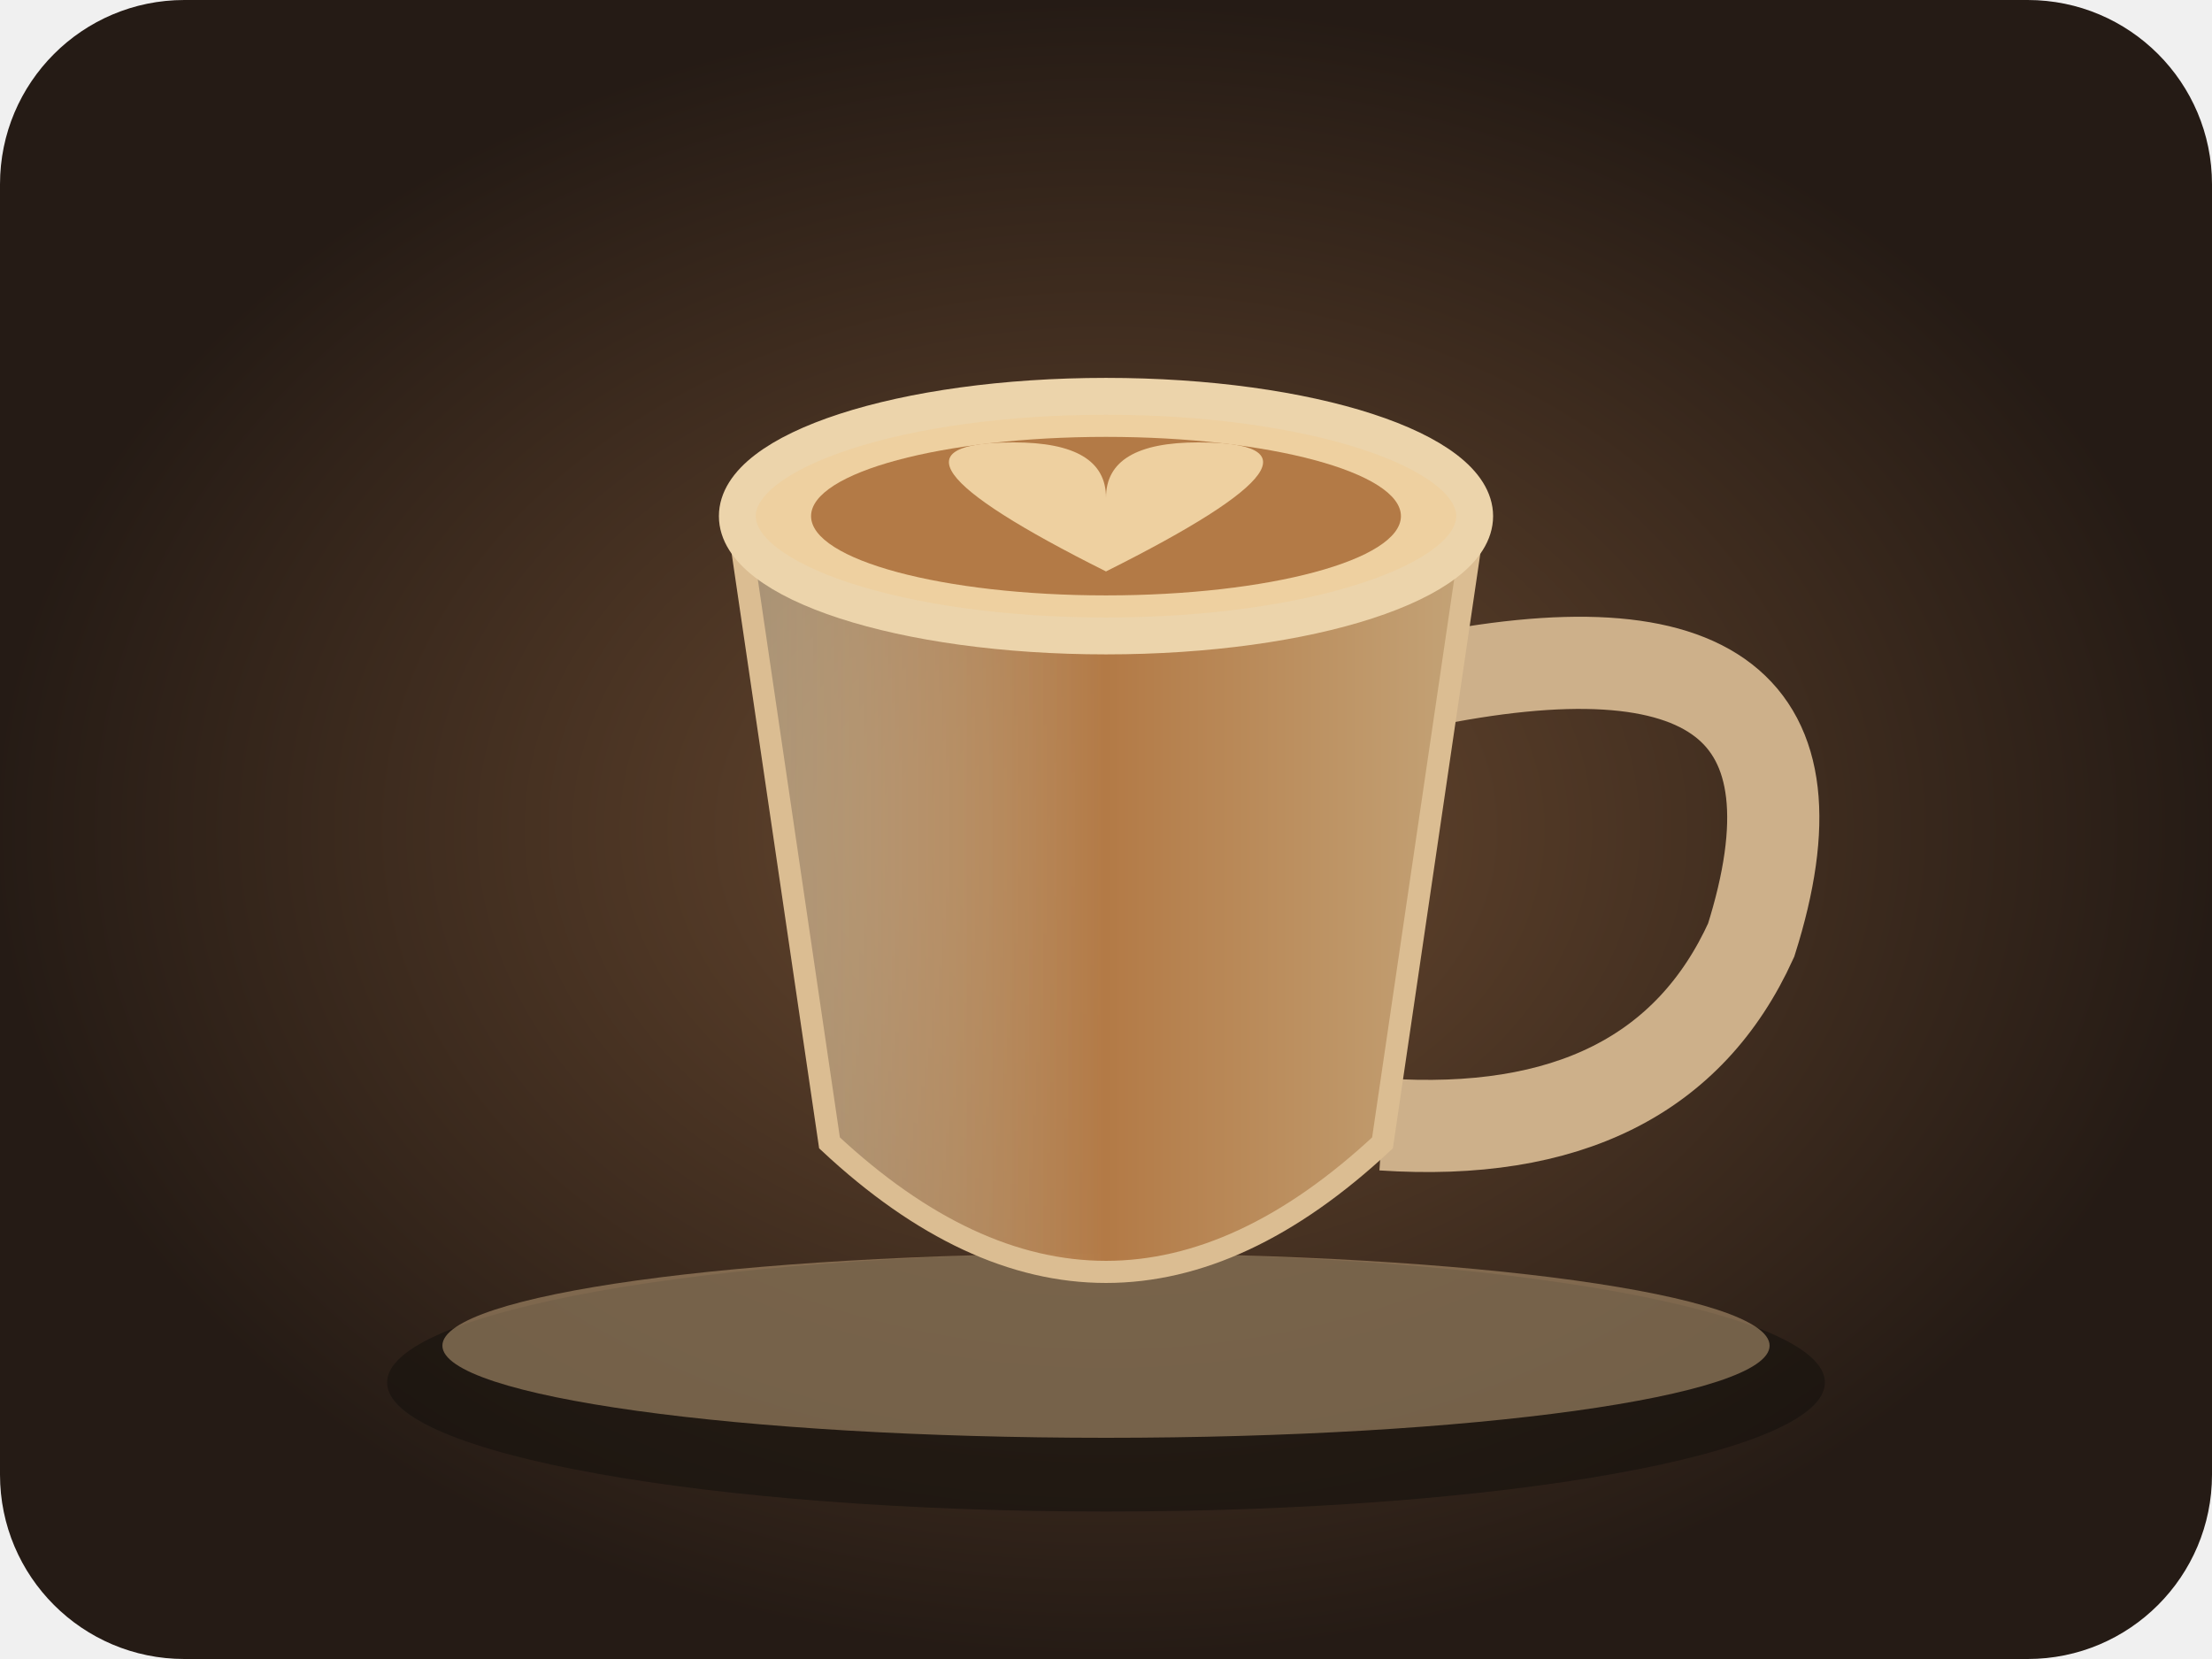
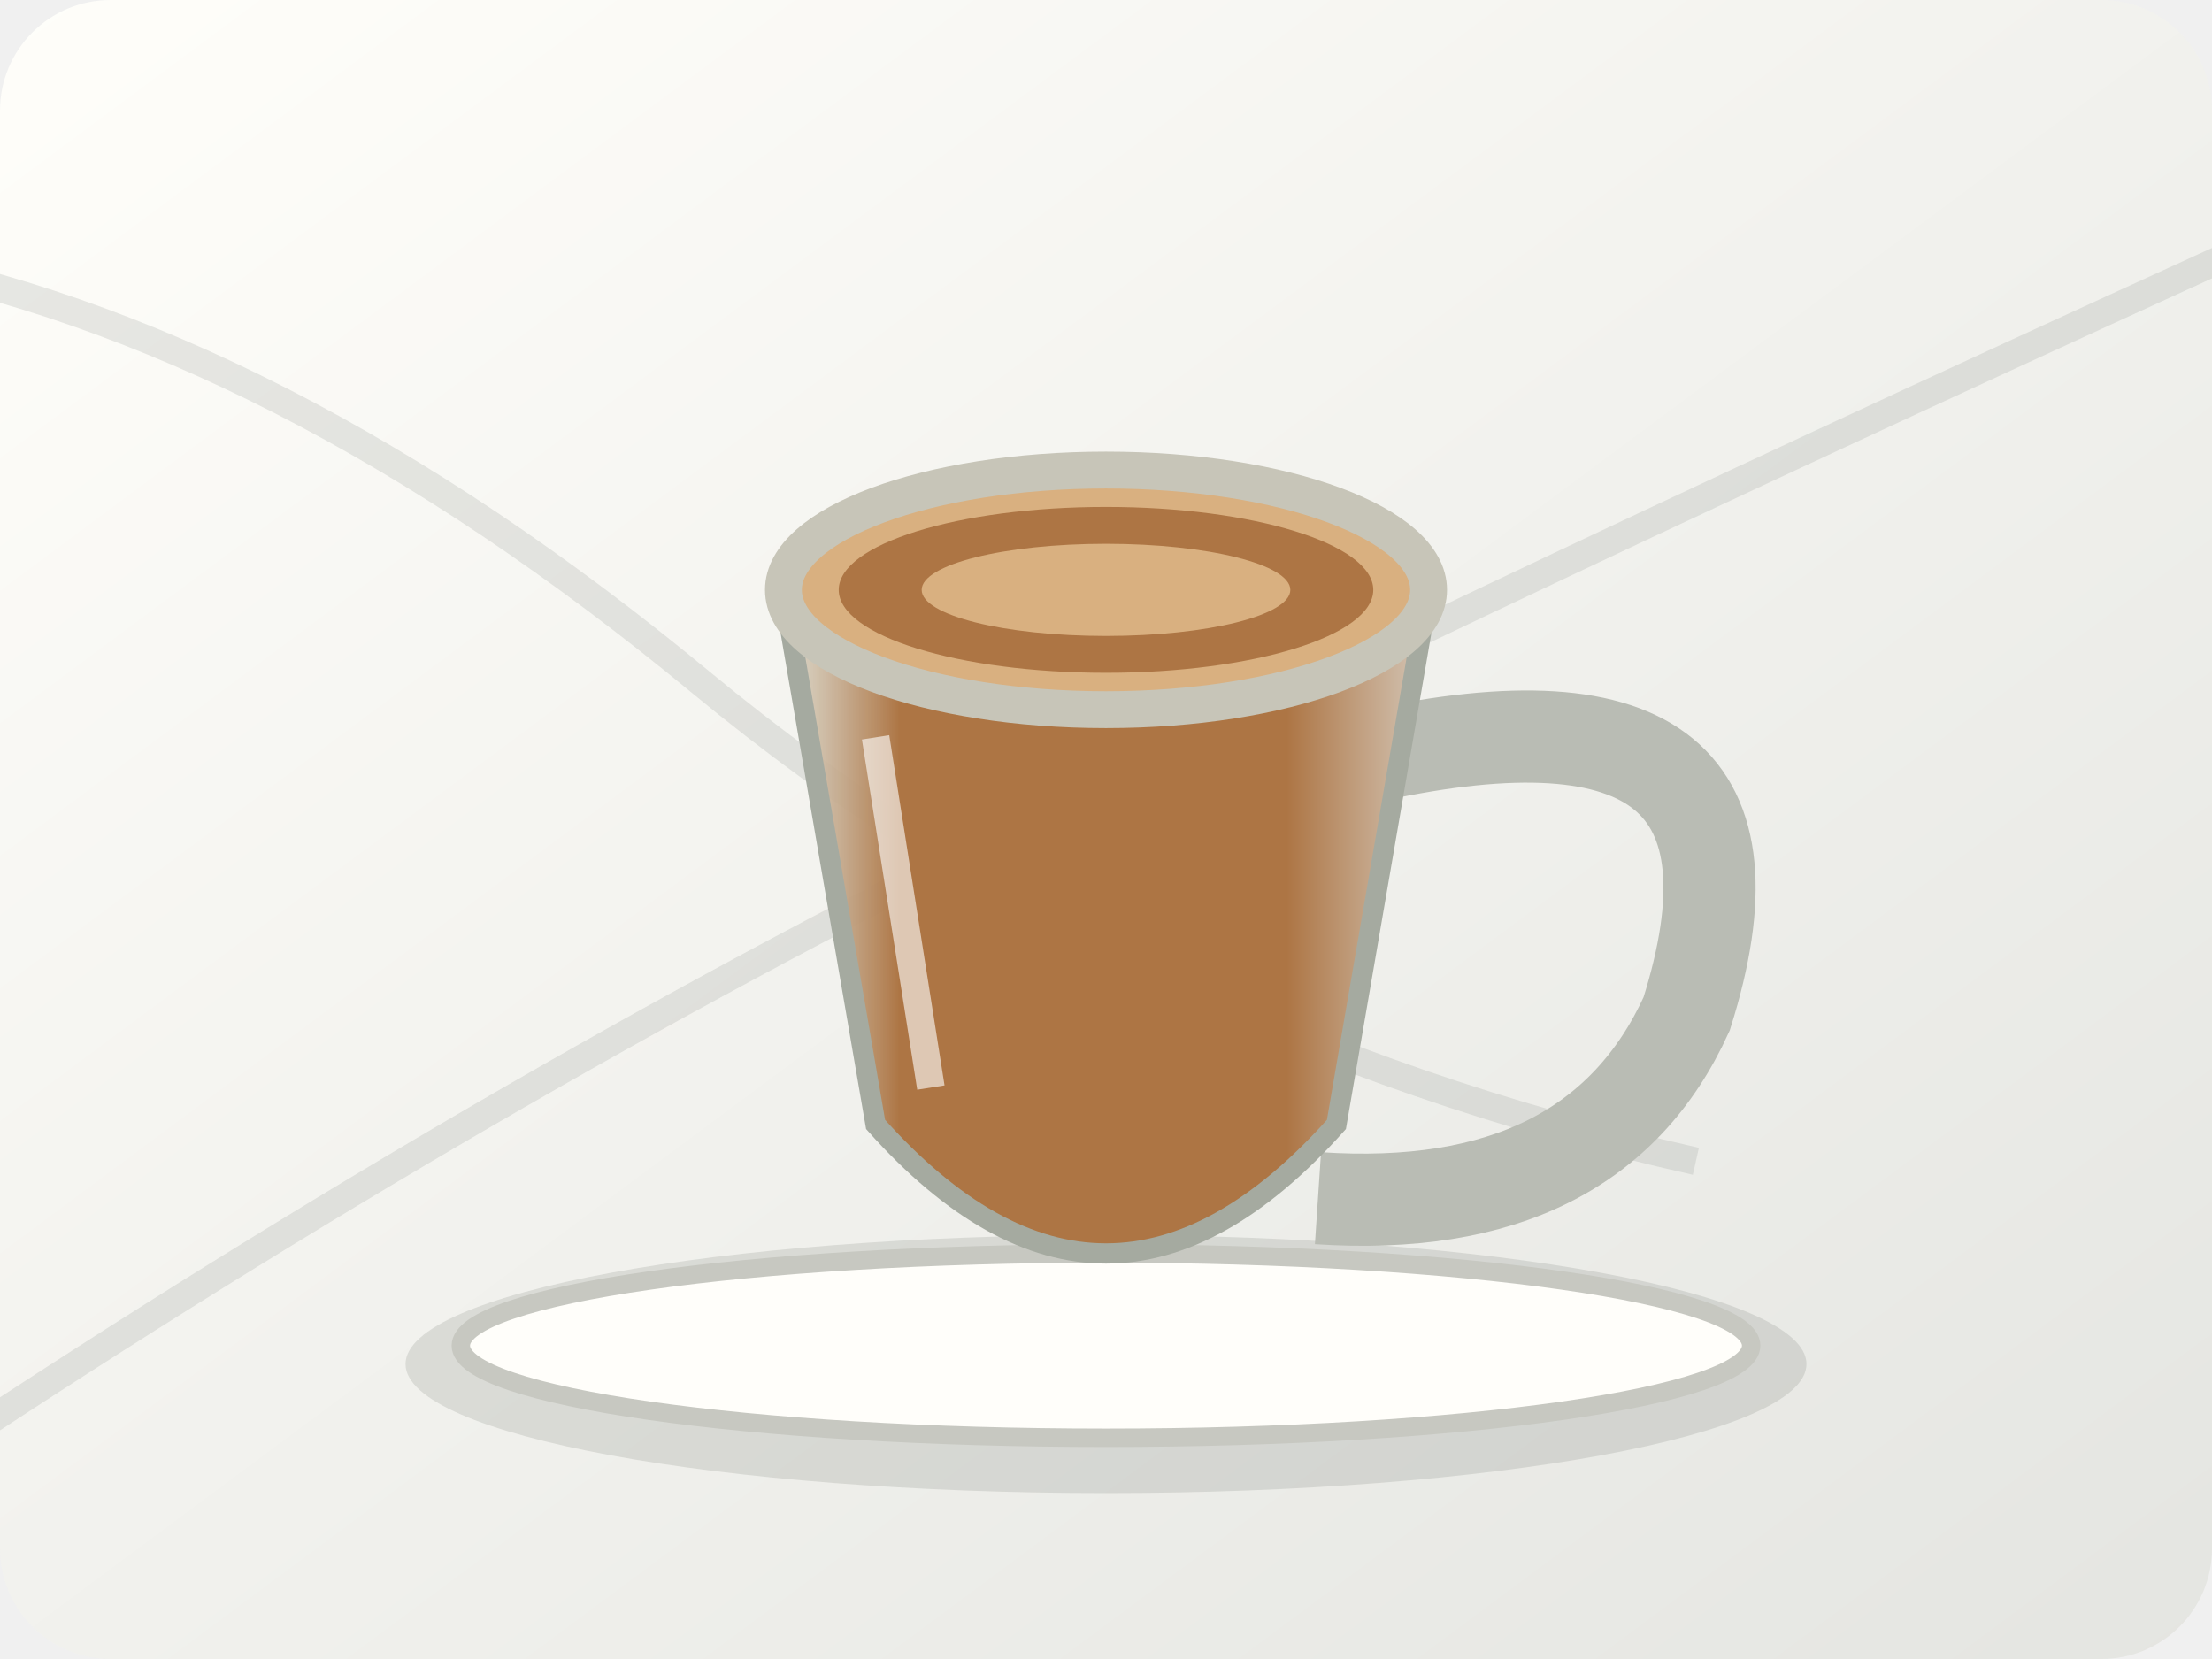
<svg xmlns="http://www.w3.org/2000/svg" viewBox="0 0 120 90">
  <defs>
    <linearGradient id="cup">
-       <stop stop-color="#8f7860" />
-       <stop offset=".35" stop-color="#f4dfbb" />
-       <stop offset="1" stop-color="#aa8a5d" />
+       <stop stop-color="#b6b8b1" />
+       <stop offset=".27" stop-color="#fffefa" />
+       <stop offset=".66" stop-color="#f5f4ef" />
+       <stop offset="1" stop-color="#b1b5ad" />
    </linearGradient>
    <linearGradient id="glass">
-       <stop stop-color="#e5d1ad" stop-opacity=".6" />
-       <stop offset=".5" stop-color="#b37a46" />
-       <stop offset="1" stop-color="#c4a478" />
+       <stop stop-color="#d9d8cc" stop-opacity=".85" />
+       <stop offset=".18" stop-color="#ad7544" />
+       <stop offset=".78" stop-color="#ad7544" />
+       <stop offset="1" stop-color="#d4c7b8" />
    </linearGradient>
-     <radialGradient id="bg">
-       <stop stop-color="#6b4a30" />
-       <stop offset="1" stop-color="#251b15" />
-     </radialGradient>
+     <linearGradient id="marble" x2="1" y2="1">
+       <stop stop-color="#fffefa" />
+       <stop offset="1" stop-color="#e4e5e1" />
+     </linearGradient>
  </defs>
-   <rect width="120" height="90" rx="10" fill="url(#bg)" />
-   <ellipse cx="60" cy="75" rx="39" ry="7" fill="#17120e" opacity=".65" />
-   <ellipse cx="60" cy="73" rx="36" ry="5" fill="#ba9c76" opacity=".55" />
-   <path d="M77 37q24-5 18 14-5 11-20 10" fill="none" stroke="#cdb08a" stroke-width="5" />
-   <path d="M40 28h40l-5 34q-15 14 -30 0z" fill="url(#glass)" stroke="#dbbd92" stroke-width="1.2" />
-   <ellipse cx="60" cy="28" rx="20" ry="6.5" fill="#eed0a0" stroke="#ecd4ab" stroke-width="2" />
-   <ellipse cx="60" cy="28" rx="16" ry="4.3" fill="#b37a46" />
-   <path d="M60 31q-14-7-5-7 5 0 5 3 0-3 5-3 9 0-5 7z" fill="#eed0a0" />
+   <rect width="120" height="90" rx="6" fill="url(#marble)" />
+   <path d="M-5 80q30-20 58-34T125 12M-7 14q22 4 45 23t54 26" stroke="#969b97" stroke-opacity=".22" stroke-width="1.5" fill="none" />
+   <ellipse cx="60" cy="74" rx="38" ry="7" fill="#2b3328" opacity=".12" />
+   <ellipse cx="60" cy="73" rx="35" ry="5" fill="#fffefa" stroke="#c7c8c1" />
+   <path d="M74.5 41q23-5 17 14-5 11-20 10" fill="none" stroke="#b9bcb4" stroke-width="5" />
+   <path d="M42.5 32h35l-5 29q-12.5 14 -25 0z" fill="url(#glass)" stroke="#a5aaa0" stroke-width="1.1" />
+   <ellipse cx="60" cy="32" rx="17.5" ry="6.5" fill="#d9b080" stroke="#c7c5b8" stroke-width="2" />
+   <ellipse cx="60" cy="32" rx="14.5" ry="4.5" fill="#ad7544" />
+   <ellipse cx="60" cy="32" rx="10" ry="2.5" fill="#d9b080" />
+   <path d="M47.5 40l3 19" stroke="#fff" stroke-width="1.5" opacity=".6" />
</svg>
